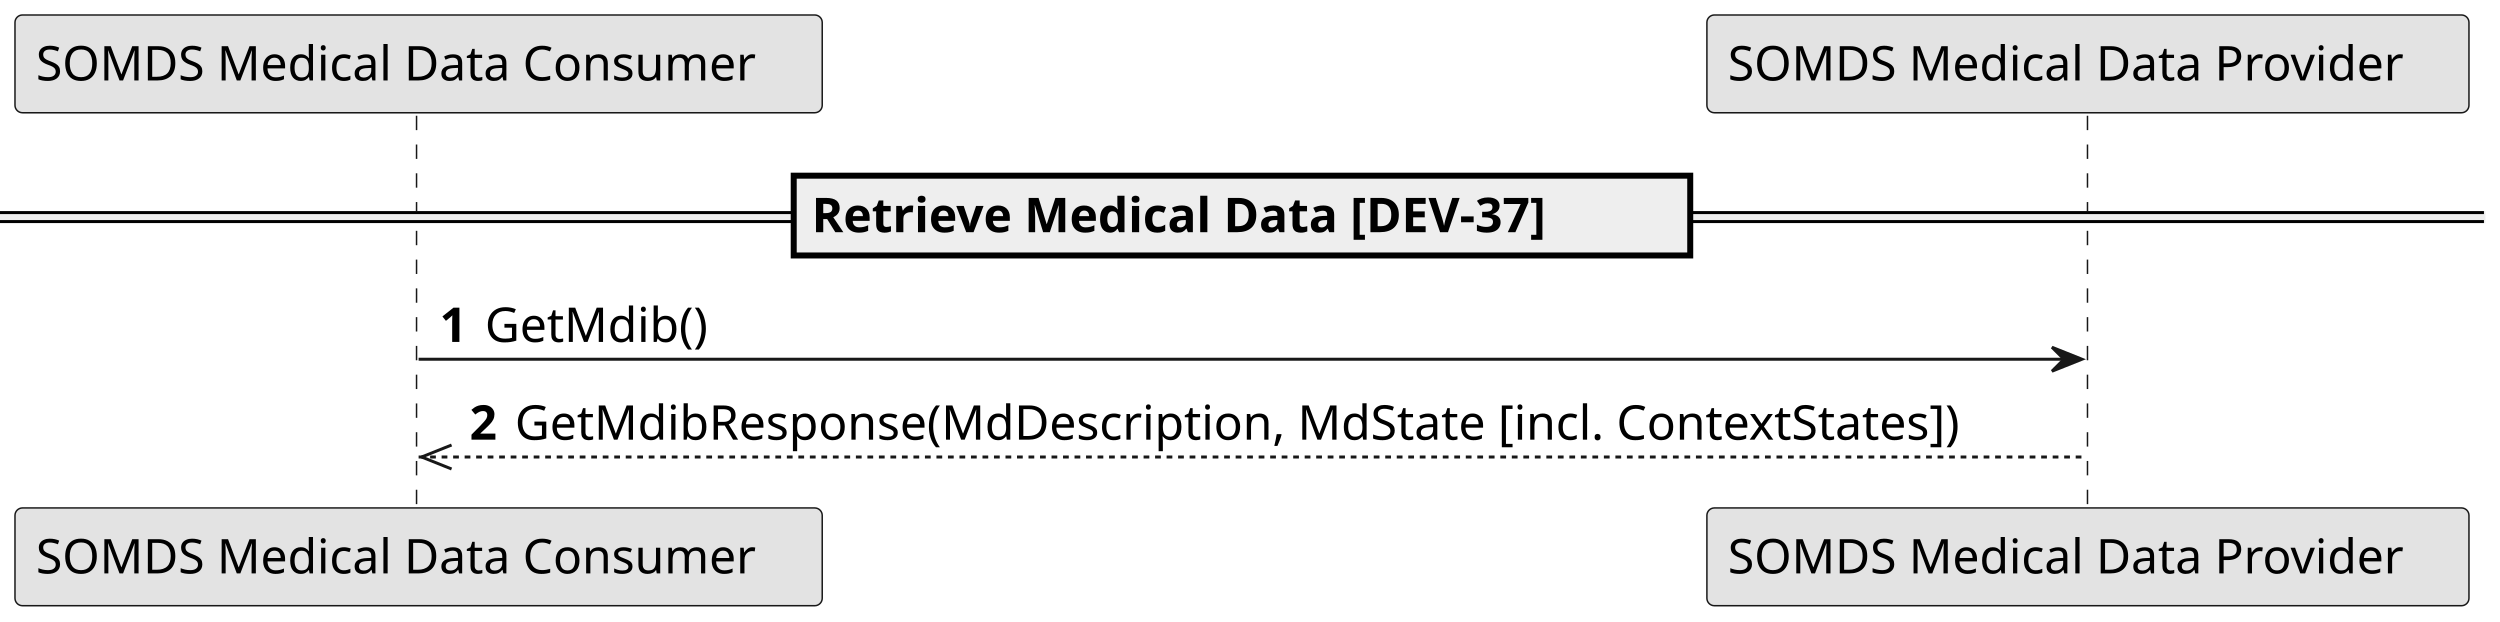
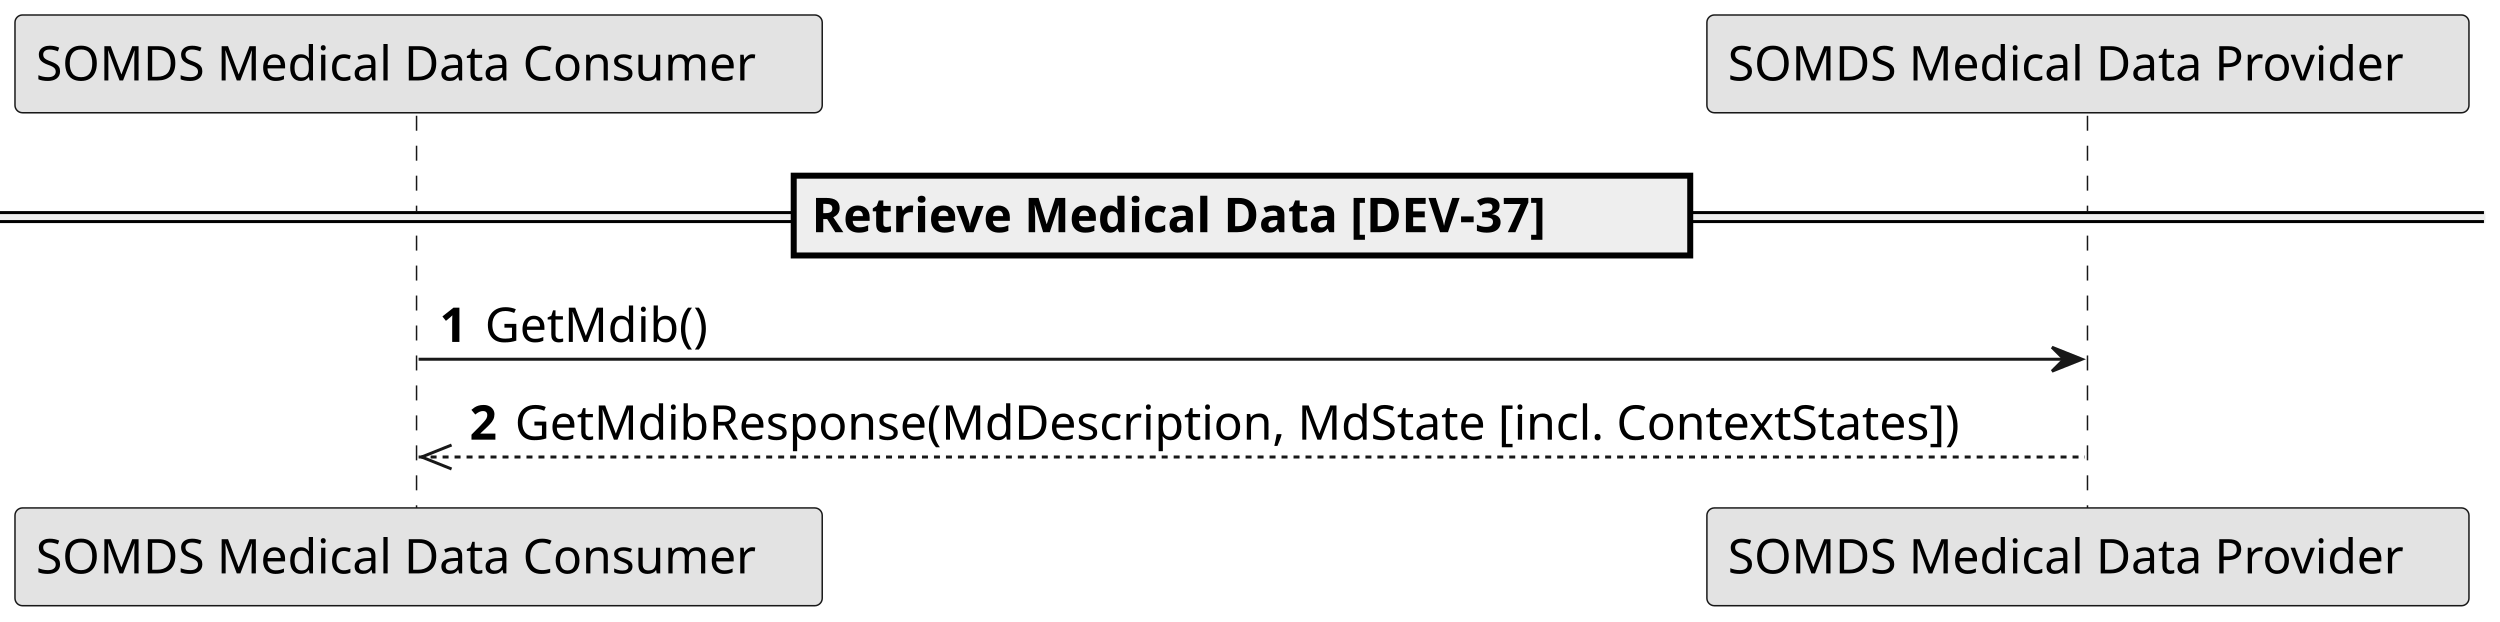
<svg xmlns="http://www.w3.org/2000/svg" contentStyleType="text/css" data-diagram-type="SEQUENCE" height="216.667px" preserveAspectRatio="none" style="width:869px;height:216px;background:#FFFFFF;" version="1.1" viewBox="0 0 869 216" width="869.792px" zoomAndPan="magnify">
  <defs />
  <g>
-     <g>
-       <rect fill="#000000" fill-opacity="0" height="137.37" width="8.333" x="141.341" y="40.234" />
-       <line style="stroke:#181818;stroke-width:0.521;stroke-dasharray:5.0,5.0;" x1="144.792" x2="144.792" y1="40.234" y2="177.604" />
+     <g class="participant-lifeline" data-entity-uid="part1" data-qualified-name="consumer" id="part1-lifeline">
+       <g>
+         <rect fill="#000000" fill-opacity="0" height="137.37" width="8.333" x="141.341" y="40.234" />
+         <line style="stroke:#181818;stroke-width:0.521;stroke-dasharray:5.208,5.208;" x1="144.792" x2="144.792" y1="40.234" y2="177.604" />
+       </g>
    </g>
-     <g>
-       <rect fill="#000000" fill-opacity="0" height="137.37" width="8.333" x="721.598" y="40.234" />
-       <line style="stroke:#181818;stroke-width:0.521;stroke-dasharray:5.0,5.0;" x1="725.61" x2="725.61" y1="40.234" y2="177.604" />
+     <g class="participant-lifeline" data-entity-uid="part2" data-qualified-name="provider" id="part2-lifeline">
+       <g>
+         <rect fill="#000000" fill-opacity="0" height="137.37" width="8.333" x="721.598" y="40.234" />
+         <line style="stroke:#181818;stroke-width:0.521;stroke-dasharray:5.208,5.208;" x1="725.61" x2="725.61" y1="40.234" y2="177.604" />
+       </g>
    </g>
-     <g class="participant participant-head" data-participant="consumer">
+     <g class="participant participant-head" data-entity-uid="part1" data-qualified-name="consumer" id="part1-head">
      <rect fill="#E3E3E3" height="33.984" rx="2.604" ry="2.604" style="stroke:#181818;stroke-width:0.521;" width="280.599" x="5.208" y="5.208" />
      <text fill="#000000" font-family="sans-serif" font-size="16.667" lengthAdjust="spacing" textLength="266.016" x="12.5" y="27.97">SOMDS Medical Data Consumer</text>
    </g>
-     <g class="participant participant-tail" data-participant="consumer">
+     <g class="participant participant-tail" data-entity-uid="part1" data-qualified-name="consumer" id="part1-tail">
      <rect fill="#E3E3E3" height="33.984" rx="2.604" ry="2.604" style="stroke:#181818;stroke-width:0.521;" width="280.599" x="5.208" y="176.562" />
      <text fill="#000000" font-family="sans-serif" font-size="16.667" lengthAdjust="spacing" textLength="266.016" x="12.5" y="199.325">SOMDS Medical Data Consumer</text>
    </g>
-     <g class="participant participant-head" data-participant="provider">
+     <g class="participant participant-head" data-entity-uid="part2" data-qualified-name="provider" id="part2-head">
      <rect fill="#E3E3E3" height="33.984" rx="2.604" ry="2.604" style="stroke:#181818;stroke-width:0.521;" width="264.893" x="593.319" y="5.208" />
      <text fill="#000000" font-family="sans-serif" font-size="16.667" lengthAdjust="spacing" textLength="250.309" x="600.61" y="27.97">SOMDS Medical Data Provider</text>
    </g>
-     <g class="participant participant-tail" data-participant="provider">
+     <g class="participant participant-tail" data-entity-uid="part2" data-qualified-name="provider" id="part2-tail">
      <rect fill="#E3E3E3" height="33.984" rx="2.604" ry="2.604" style="stroke:#181818;stroke-width:0.521;" width="264.893" x="593.319" y="176.562" />
      <text fill="#000000" font-family="sans-serif" font-size="16.667" lengthAdjust="spacing" textLength="250.309" x="600.61" y="199.325">SOMDS Medical Data Provider</text>
    </g>
    <rect fill="#EEEEEE" height="3.125" style="stroke:#EEEEEE;stroke-width:1.042;" width="863.42" x="0" y="73.893" />
    <line style="stroke:#000000;stroke-width:1.042;" x1="0" x2="863.42" y1="73.893" y2="73.893" />
    <line style="stroke:#000000;stroke-width:1.042;" x1="0" x2="863.42" y1="77.018" y2="77.018" />
    <rect fill="#EEEEEE" height="27.734" style="stroke:#000000;stroke-width:2.083;" width="311.629" x="275.895" y="61.068" />
    <text fill="#000000" font-family="sans-serif" font-size="16.667" font-weight="bold" lengthAdjust="spacing" textLength="297.046" x="282.145" y="80.705">Retrieve Medical Data [DEV-37]</text>
-     <g class="message" data-participant-1="consumer" data-participant-2="provider">
+     <g class="message" data-entity-1="part1" data-entity-2="part2" id="msg1">
      <polygon fill="#181818" points="713.265,120.703,723.682,124.87,713.265,129.036,717.432,124.87" style="stroke:#181818;stroke-width:1.042;" />
      <line style="stroke:#181818;stroke-width:1.042;" x1="145.508" x2="719.515" y1="124.87" y2="124.87" />
      <text fill="#000000" font-family="sans-serif" font-size="16.667" font-weight="bold" lengthAdjust="spacing" textLength="11.597" x="152.799" y="118.856">1</text>
      <text fill="#000000" font-family="sans-serif" font-size="16.667" lengthAdjust="spacing" textLength="82.878" x="168.563" y="118.856">GetMdib()</text>
    </g>
-     <g class="message" data-participant-1="provider" data-participant-2="consumer">
+     <g class="message" data-entity-1="part2" data-entity-2="part1" id="msg2">
      <line style="stroke:#181818;stroke-width:1.042;" x1="146.549" x2="156.966" y1="158.854" y2="154.688" />
      <line style="stroke:#181818;stroke-width:1.042;" x1="146.549" x2="156.966" y1="158.854" y2="163.021" />
-       <line style="stroke:#181818;stroke-width:1.042;stroke-dasharray:2.0,2.0;" x1="145.508" x2="724.723" y1="158.854" y2="158.854" />
+       <line style="stroke:#181818;stroke-width:1.042;stroke-dasharray:2.083,2.083;" x1="145.508" x2="724.723" y1="158.854" y2="158.854" />
      <text fill="#000000" font-family="sans-serif" font-size="16.667" font-weight="bold" lengthAdjust="spacing" textLength="11.597" x="163.216" y="152.84">2</text>
      <text fill="#000000" font-family="sans-serif" font-size="16.667" lengthAdjust="spacing" textLength="539.494" x="178.98" y="152.84">GetMdibResponse(MdDescription, MdState [incl. ContextStates])</text>
    </g>
  </g>
</svg>
